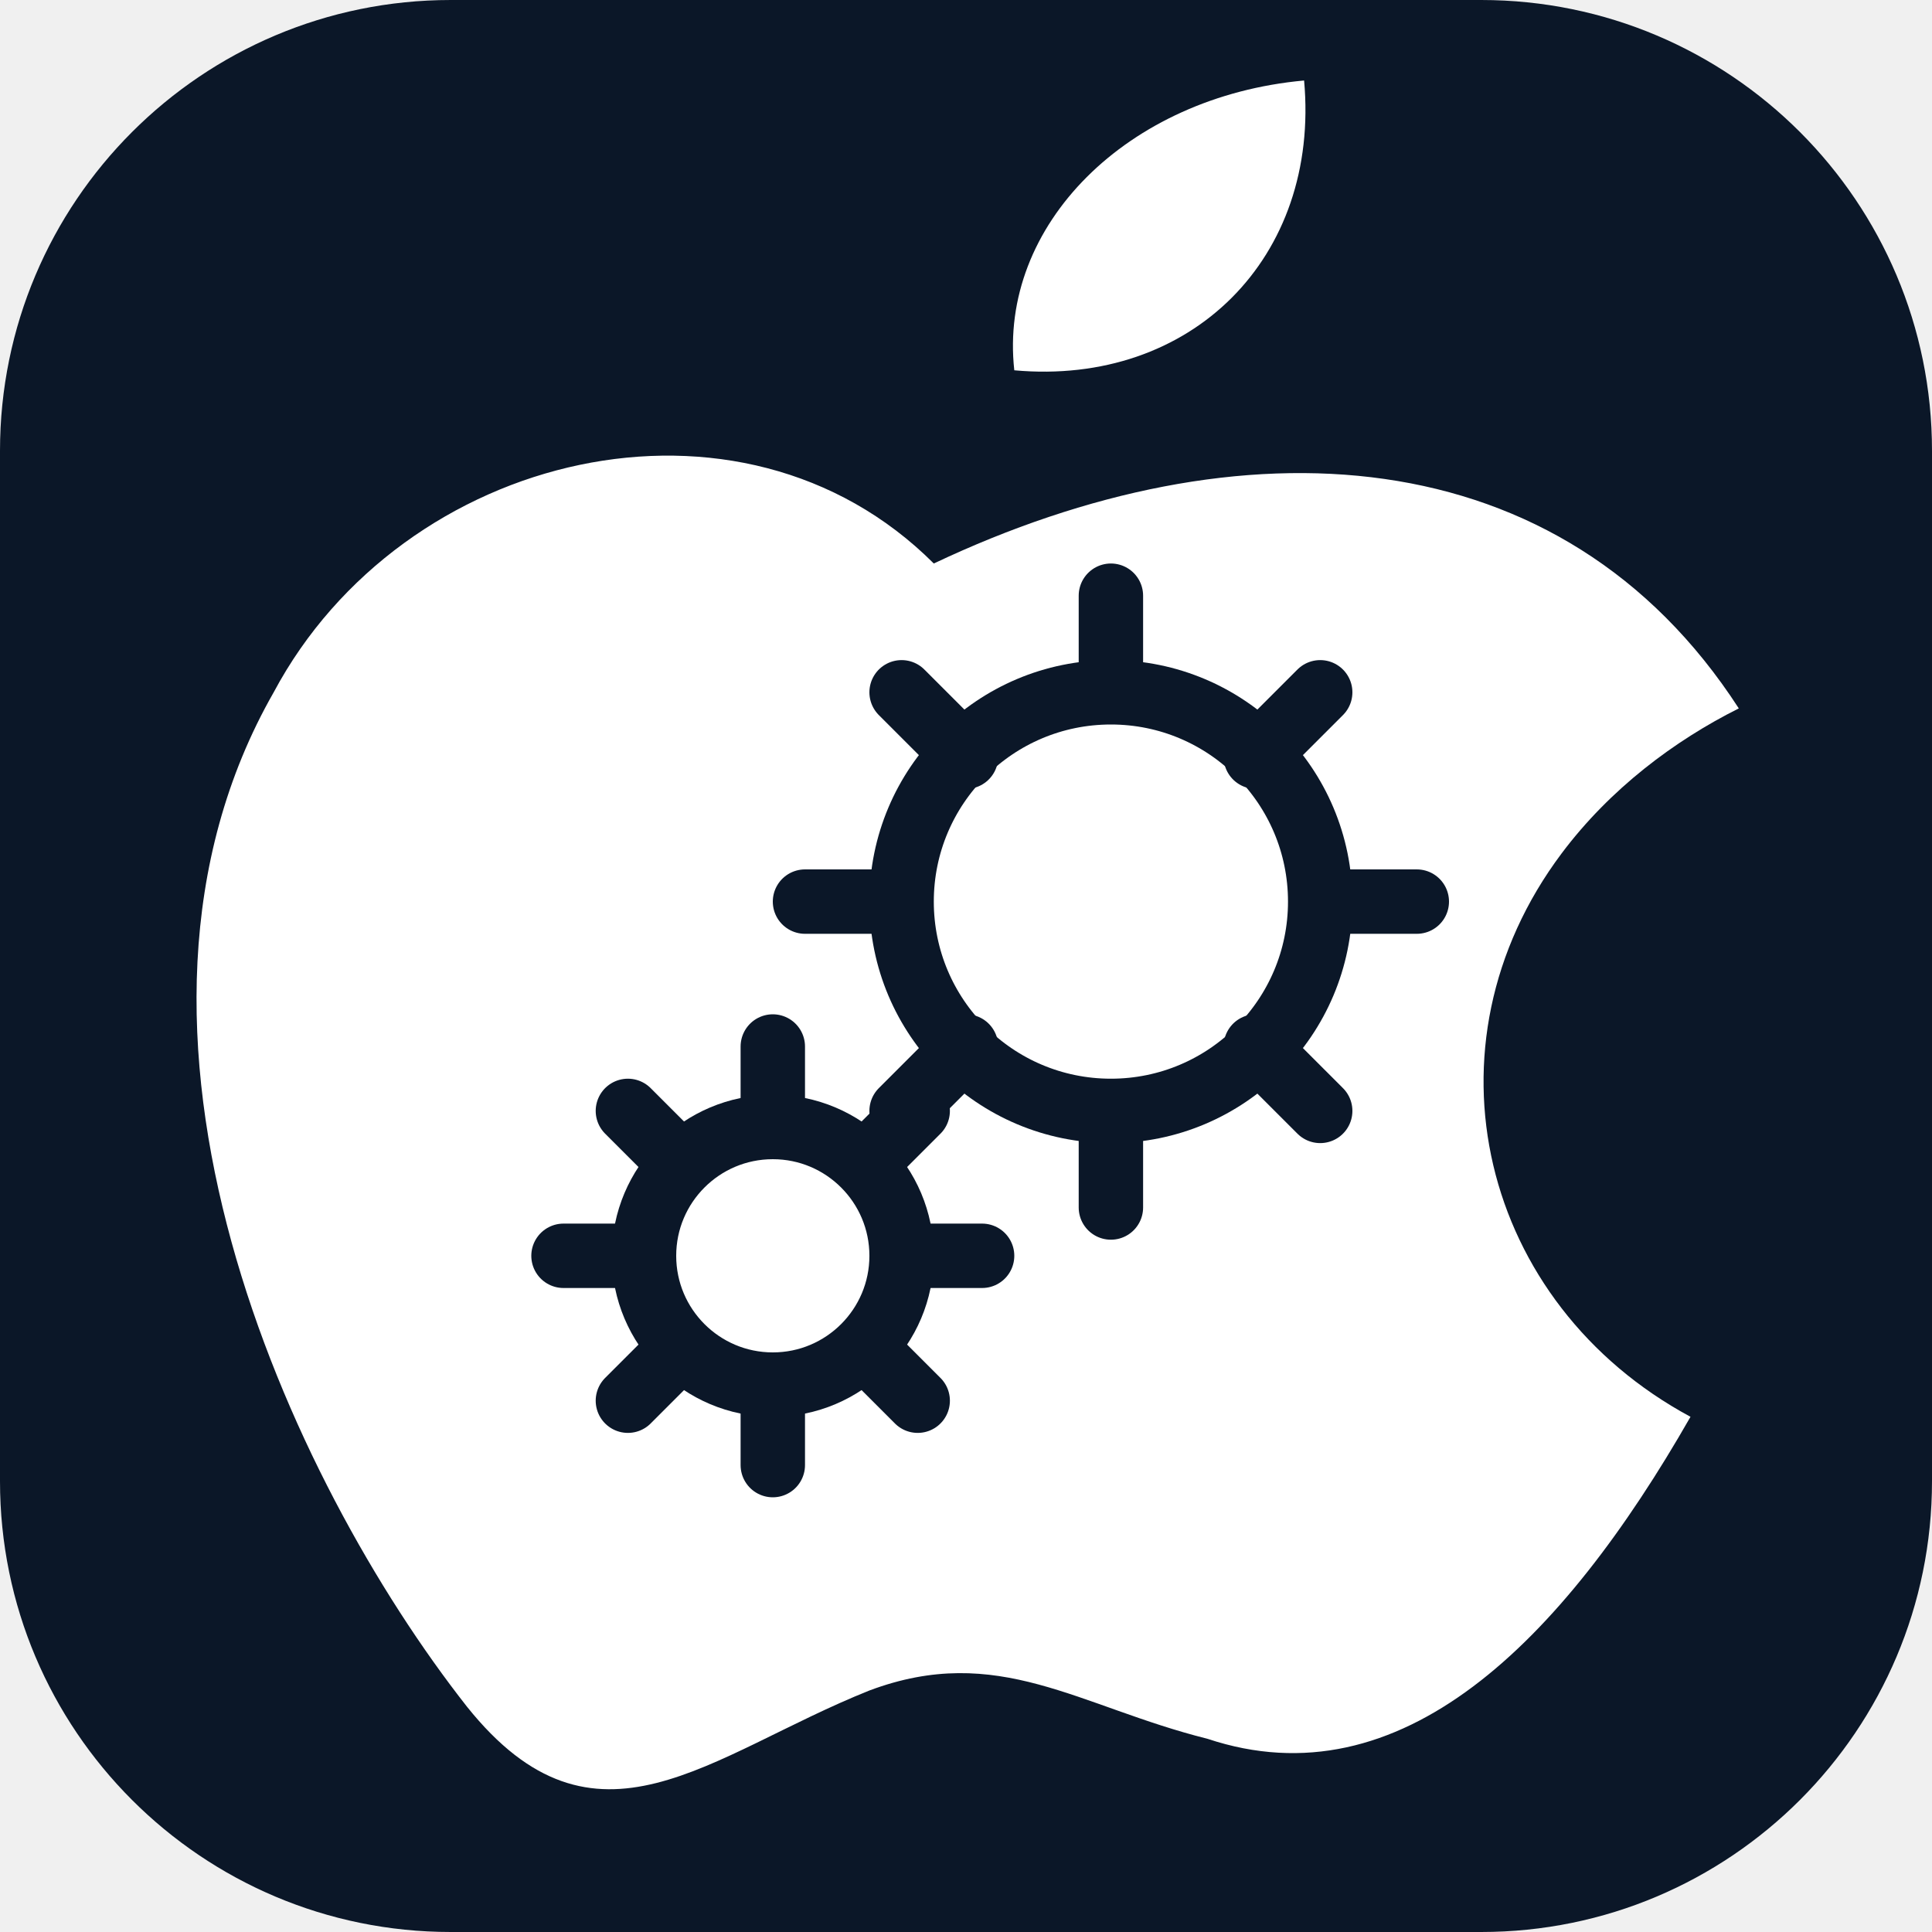
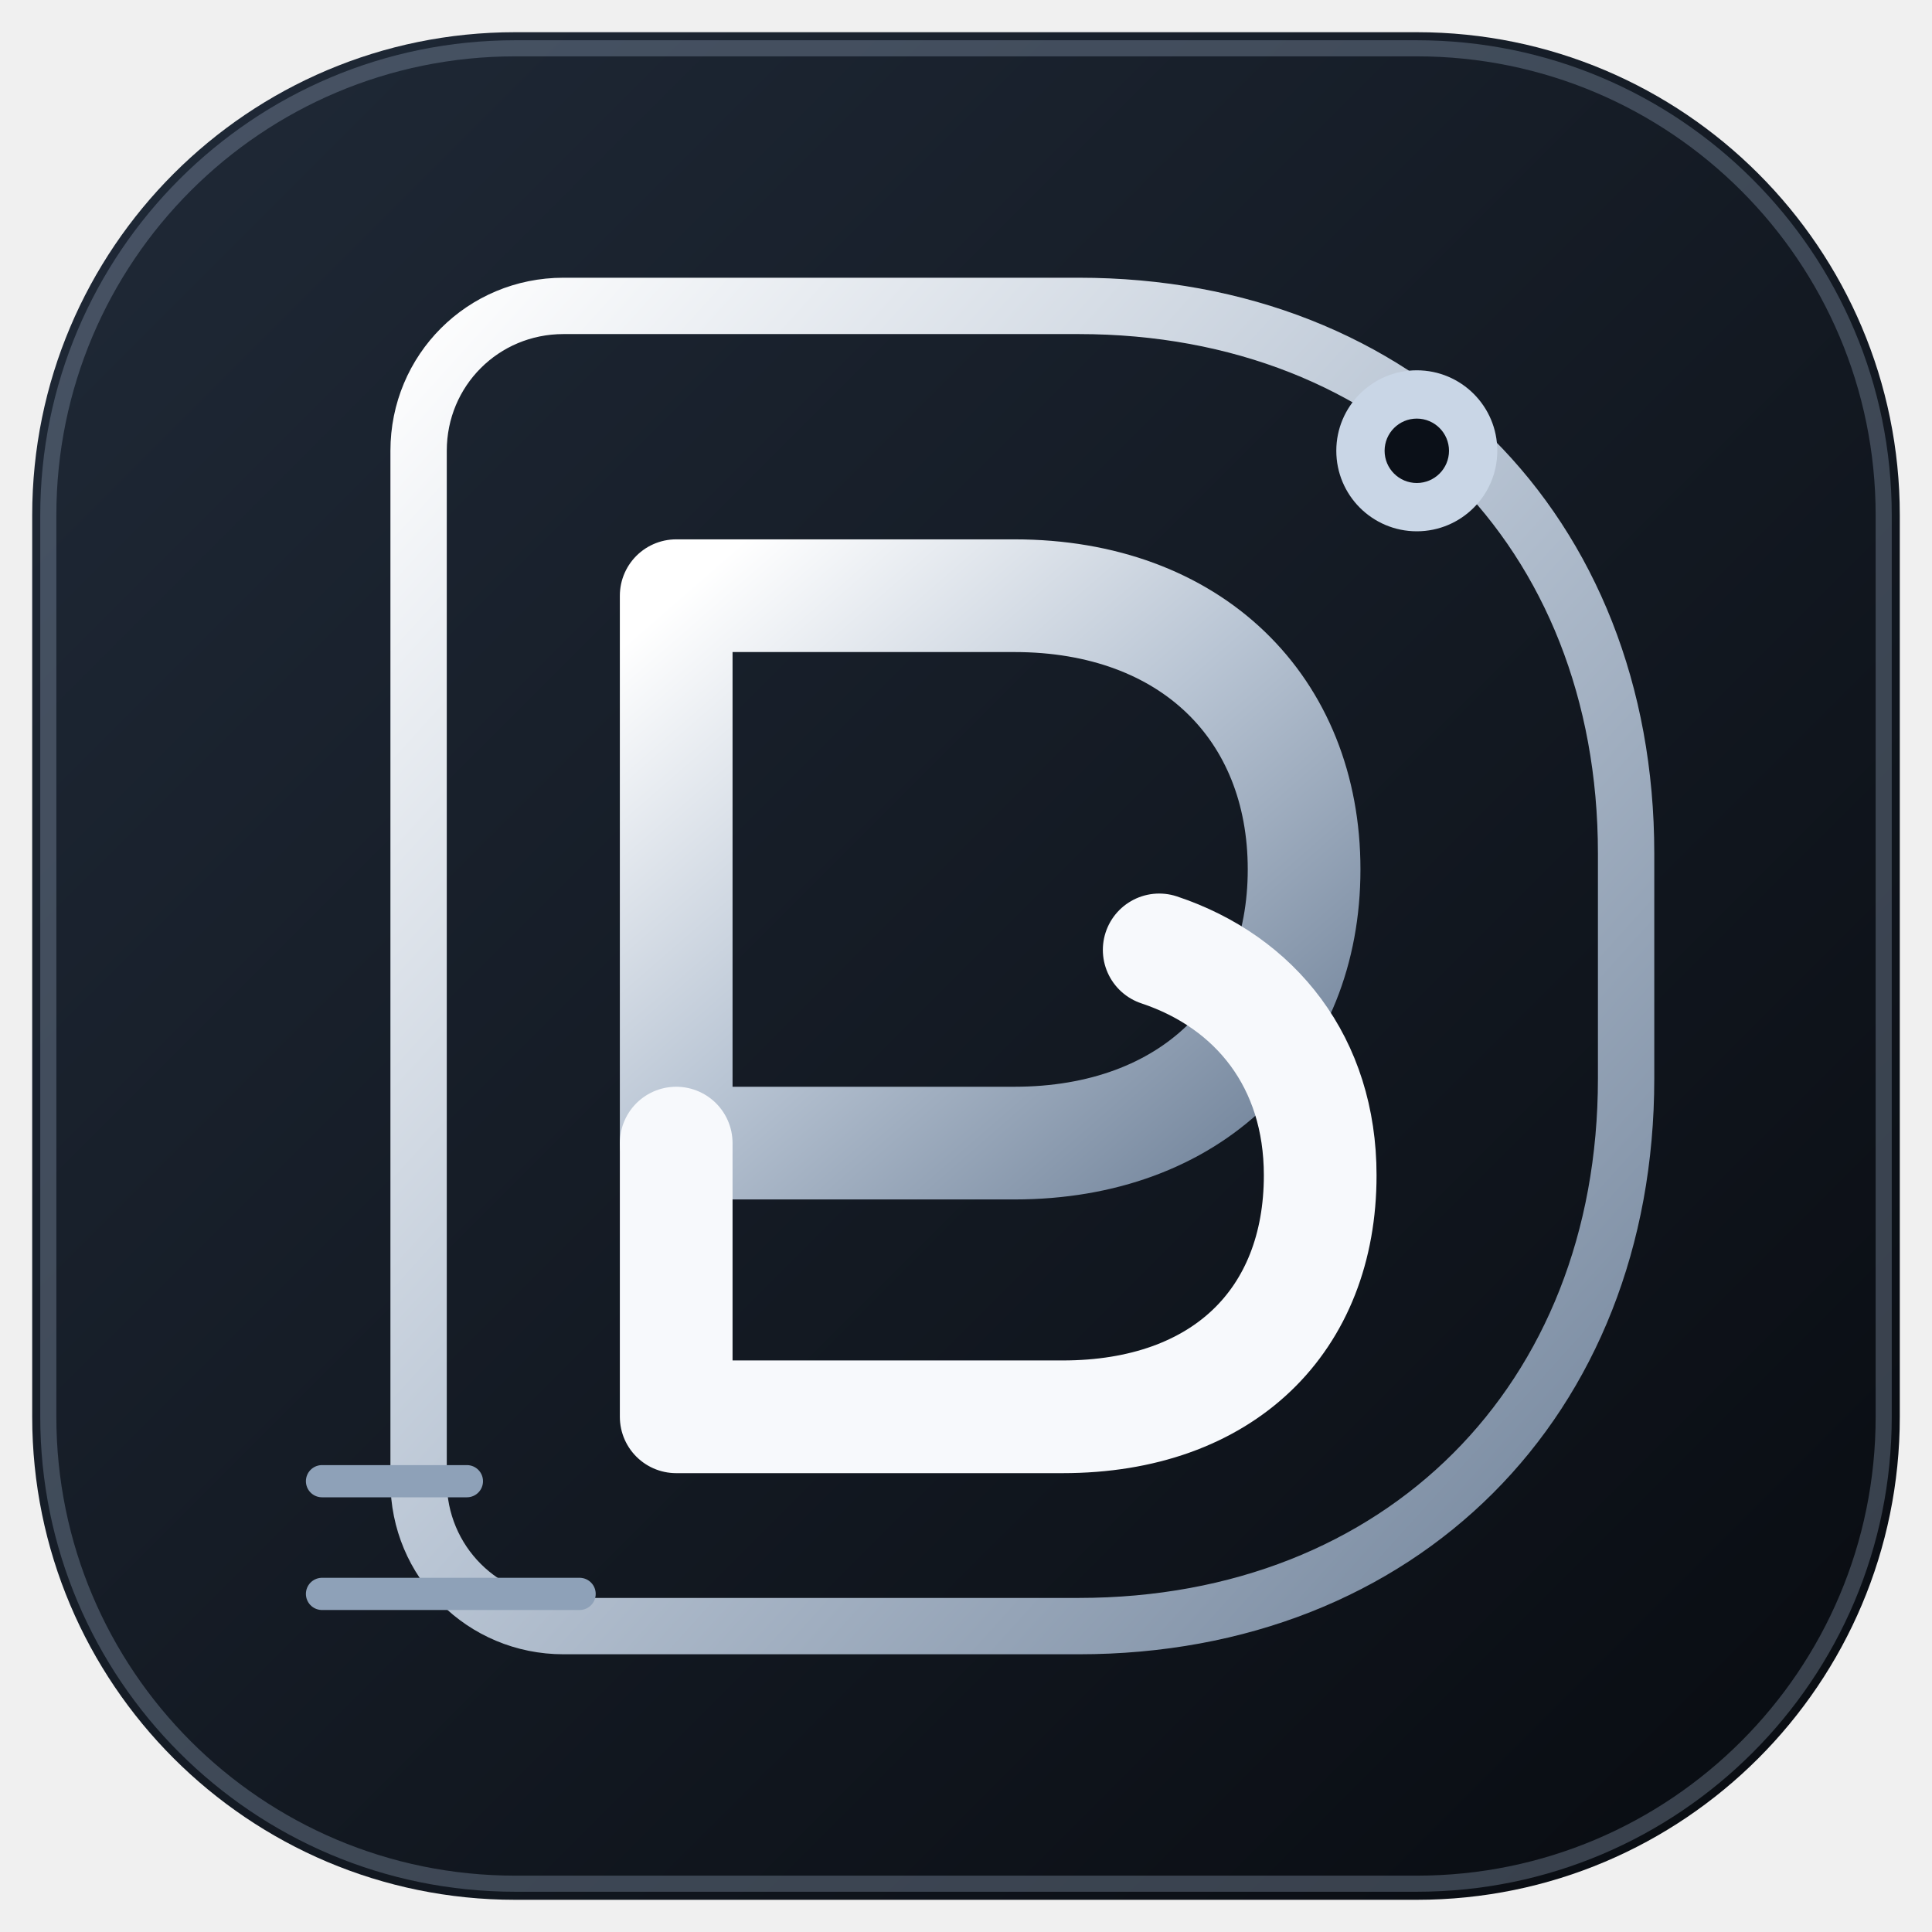
- <svg xmlns="http://www.w3.org/2000/svg" viewBox="0 0 120 120" role="img" aria-labelledby="title">
-   <rect width="120" height="120" rx="28" fill="#0b1728" />
-   <path d="M63 23c-1-9 7-17 18-18 1 11-7 19-18 18Z" fill="#fff" />
-   <path d="M58 35c-12-12-33-7-41 8-12 21 1 49 12 63 8 10 15 3 25-1 8-3 13 1 21 3 12 4 22-6 30-20-13-7-17-23-8-35 3-4 7-7 11-9-11-17-31-18-50-9Z" fill="#fff" />
-   <g fill="#0b1728" stroke="#0b1728" stroke-width="4" stroke-linecap="round">
-     <circle cx="69" cy="56" r="13" fill="none" />
-     <path d="M69 37v5m0 28v5M50 56h5m28 0h5M56 43l4 4m18 18 4 4m0-26-4 4M60 65l-4 4" />
-     <circle cx="48" cy="78" r="8" fill="none" />
-     <path d="M48 65v4m0 18v4M35 78h4m18 0h4M39 69l3 3m12 12 3 3m0-18-3 3M42 84l-3 3" />
-   </g>
+ <svg xmlns="http://www.w3.org/2000/svg" viewBox="0 0 120 120" role="img" aria-labelledby="title desc">
+   <defs>
+     <linearGradient id="metal" x1="0" y1="0" x2="1" y2="1">
+       <stop offset="0" stop-color="#fff" />
+       <stop offset=".48" stop-color="#b9c5d4" />
+       <stop offset="1" stop-color="#71839a" />
+     </linearGradient>
+     <linearGradient id="bg" x1="0" y1="0" x2="1" y2="1">
+       <stop stop-color="#202a38" />
+       <stop offset="1" stop-color="#080b10" />
+     </linearGradient>
+   </defs>
+   <rect x="2" y="2" width="116" height="116" rx="30" fill="url(#bg)" />
+   <rect x="3" y="3" width="114" height="114" rx="29" fill="none" stroke="#91a2b7" stroke-opacity=".35" />
+   <path d="M35 19h32c20 0 34 14 34 34v14c0 20-14 34-34 34H35c-5 0-9-4-9-9V28c0-5 4-9 9-9Z" fill="none" stroke="url(#metal)" stroke-width="3.5" />
+   <path d="M42 37h21c11 0 18 7 18 17s-7 17-18 17H42V37Z" fill="none" stroke="url(#metal)" stroke-width="7" stroke-linejoin="round" />
+   <path d="M42 71v17h24c10 0 16-6 16-15 0-7-4-12-10-14" fill="none" stroke="#f7f9fc" stroke-width="7" stroke-linecap="round" stroke-linejoin="round" />
+   <circle cx="88" cy="28" r="5" fill="#c9d6e6" />
+   <circle cx="88" cy="28" r="2" fill="#0b1018" />
+   <path d="M20 92h9M20 99h16" stroke="#8ea1b8" stroke-width="2" stroke-linecap="round" />
</svg>
